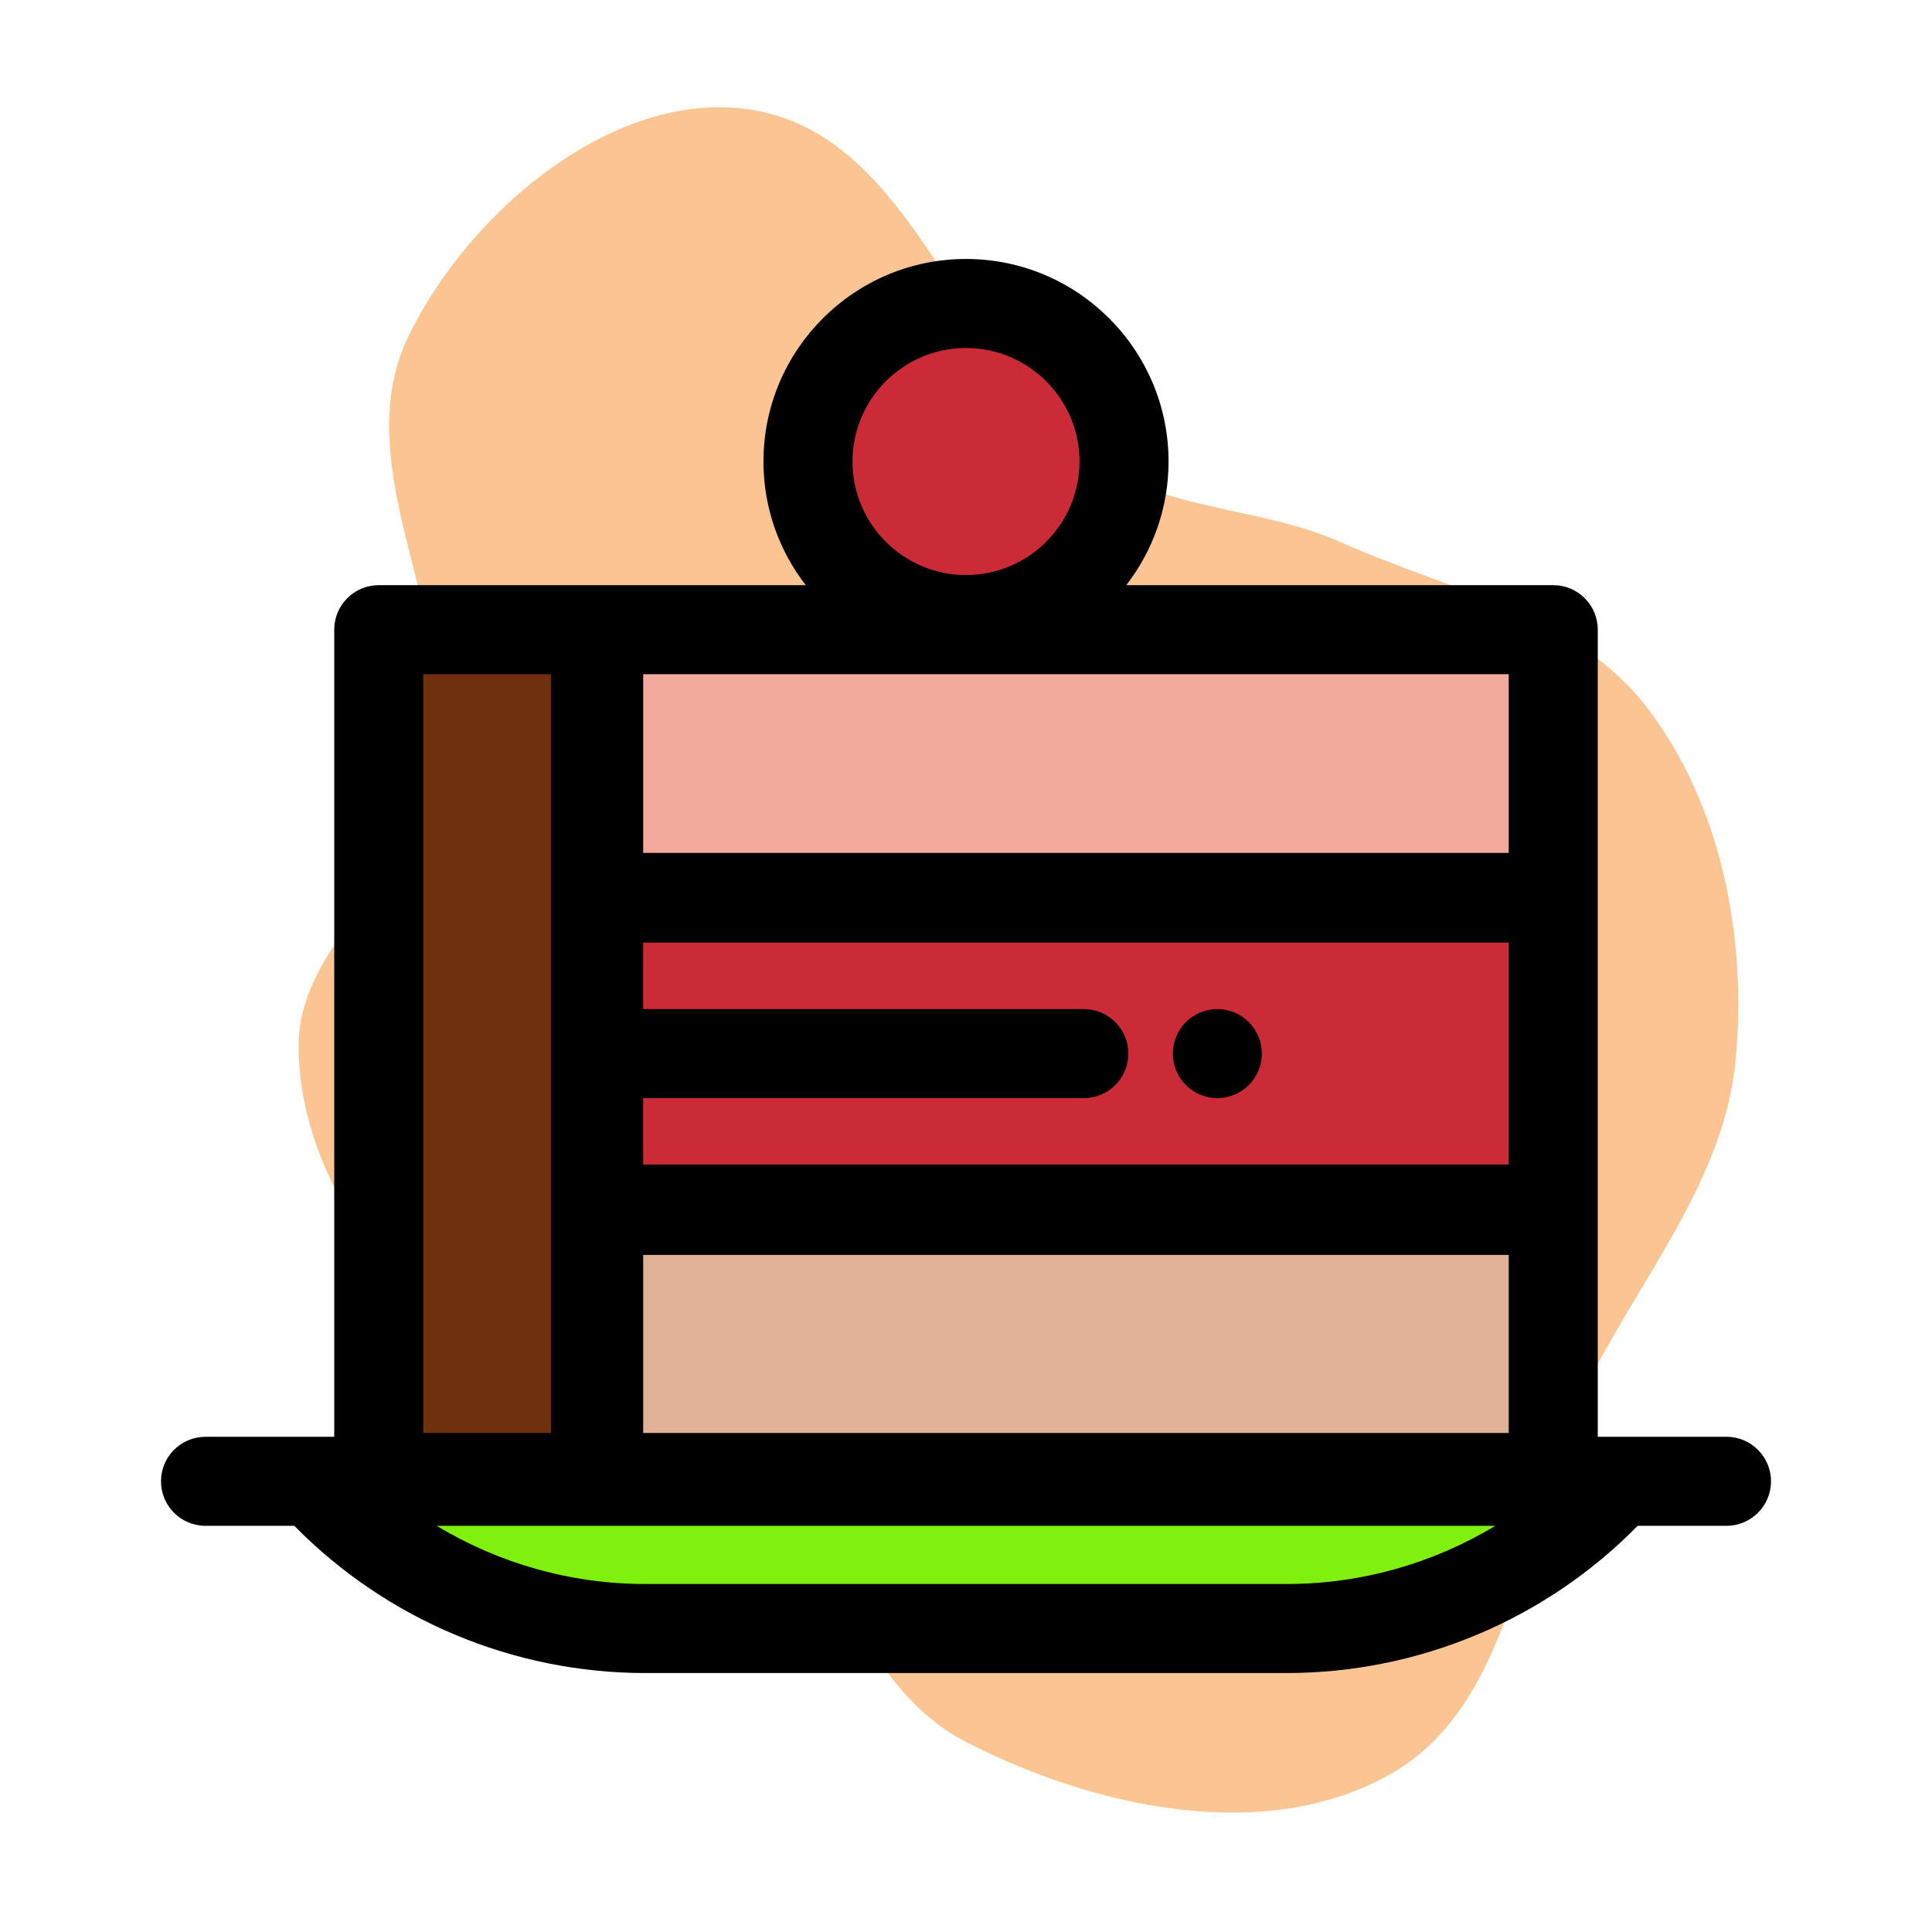
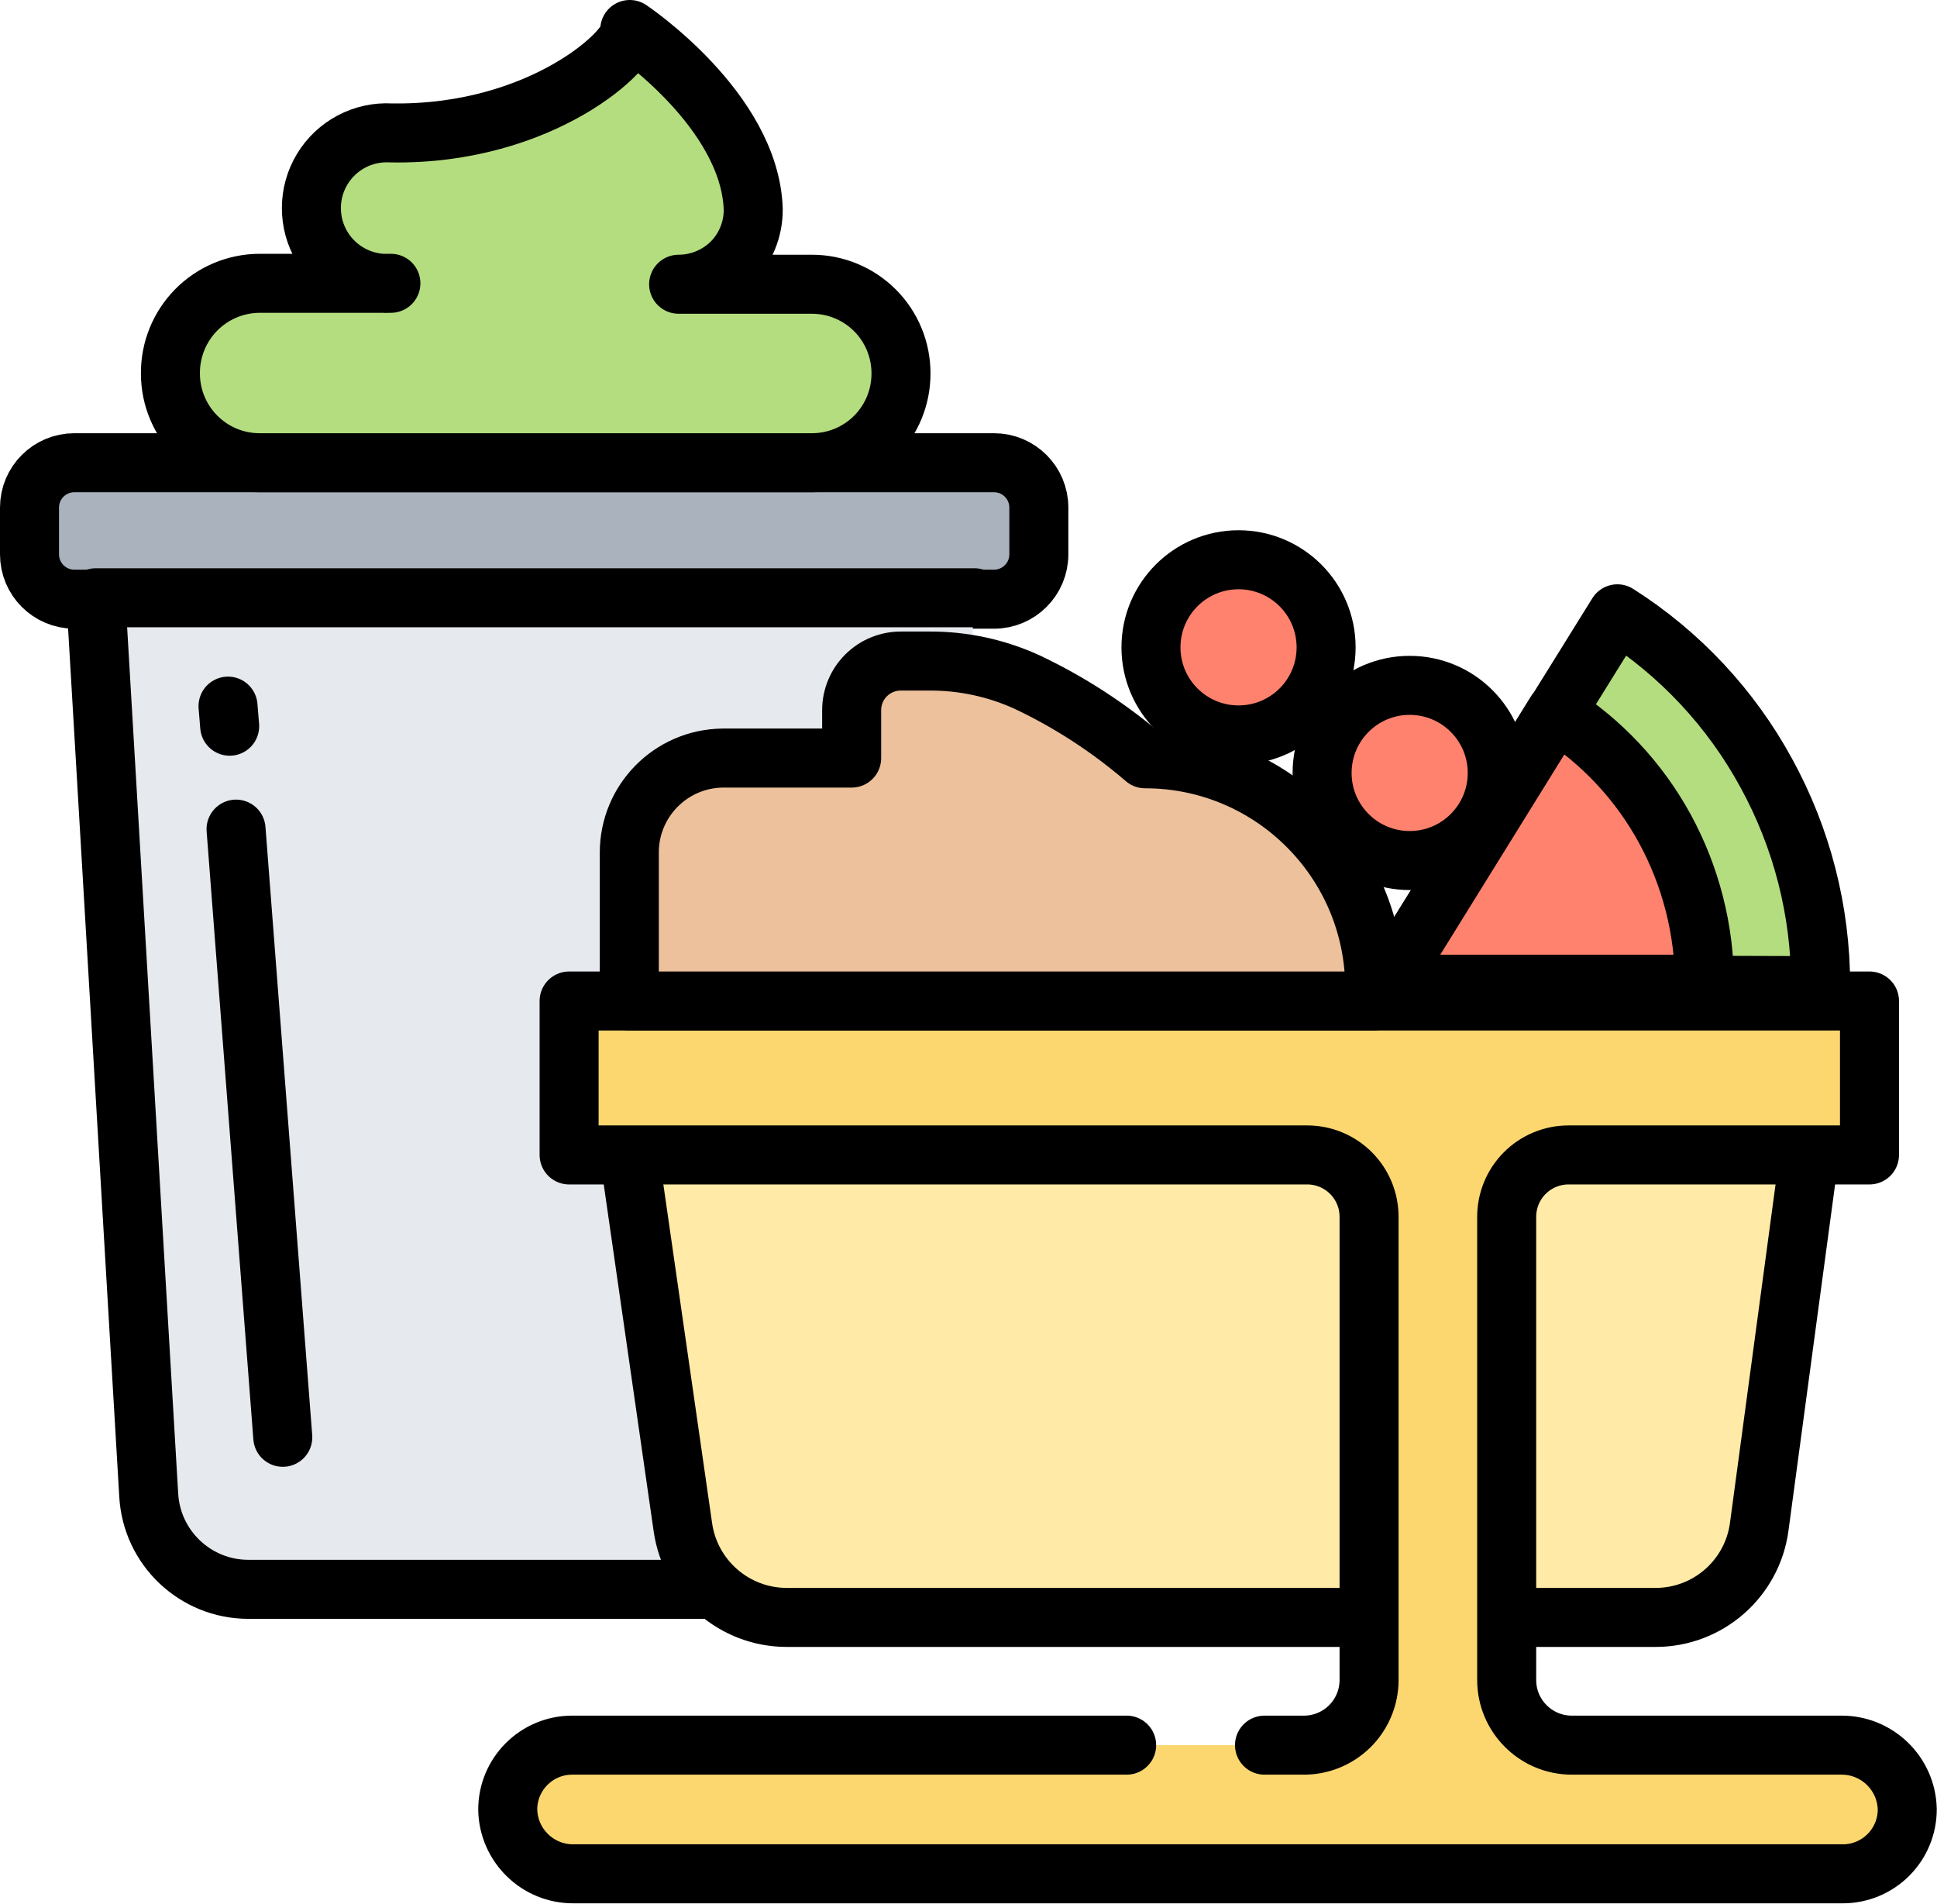
- <svg xmlns="http://www.w3.org/2000/svg" version="1.1" id="Layer_1" viewBox="-51.2 -51.2 614.40 614.40" xml:space="preserve" width="800px" height="800px" fill="#000000">
-   <g id="SVGRepo_bgCarrier" stroke-width="0">
-     <path transform="translate(-51.2, -51.2), scale(19.2)" d="M16,28.852C18.119,29.943,20.952,30.562,23.026,29.388C25.113,28.205,25.182,25.218,26.226,23.058C27.118,21.213,28.559,19.589,28.749,17.548C28.937,15.524,28.515,13.337,27.282,11.721C26.1,10.173,23.993,9.781,22.215,8.984C20.866,8.38,19.262,8.471,18.072,7.594C15.89,5.985,15.175,2.305,12.507,1.828C10.224,1.42,7.772,3.485,6.763,5.574C5.714,7.745,7.63,10.303,7.262,12.686C6.993,14.424,4.933,15.583,4.945,17.342C4.958,19.108,6.016,20.803,7.326,21.988C8.565,23.109,10.653,22.653,11.964,23.69C13.702,25.065,14.03,27.837,16,28.852" fill="#fbc593" strokewidth="0" />
-   </g>
-   <g id="SVGRepo_tracerCarrier" stroke-linecap="round" stroke-linejoin="round" />
-   <g id="SVGRepo_iconCarrier">
-     <path style="fill:#80f00f;" d="M358.069,466.686H153.931c-40.184,0-78.489-17.008-105.441-46.814l0,0h415.019l0,0 C436.56,449.678,398.253,466.686,358.069,466.686z" />
-     <rect x="139.19" y="149.042" style="fill:#f2aa9c;" width="303.564" height="85.365" />
-     <rect x="139.19" y="333.292" style="fill:#e2b298;" width="303.564" height="85.365" />
-     <rect x="139.19" y="234.195" style="fill:#cb2a37;" width="303.564" height="99.522" />
-     <polygon style="fill:#6e300d;" points="69.247,149.043 69.247,234.199 69.247,234.413 69.247,333.297 69.247,333.724 69.247,418.665 138.174,418.665 138.174,333.724 138.174,333.297 138.174,234.413 138.174,234.199 138.174,149.043 " />
-     <path d="M335.929,298.017c-0.92,0-1.856-0.099-2.761-0.283c-0.905-0.184-1.798-0.453-2.647-0.807 c-0.862-0.354-1.683-0.793-2.448-1.302c-0.78-0.51-1.502-1.104-2.153-1.755c-0.651-0.651-1.246-1.373-1.77-2.152 c-0.508-0.764-0.934-1.6-1.288-2.449s-0.636-1.741-0.806-2.647c-0.184-0.92-0.283-1.84-0.283-2.761c0-0.934,0.099-1.855,0.283-2.775 c0.17-0.906,0.452-1.784,0.806-2.647c0.354-0.849,0.78-1.671,1.288-2.435c0.524-0.779,1.118-1.501,1.77-2.166 c0.651-0.651,1.373-1.232,2.153-1.755c0.764-0.51,1.586-0.949,2.448-1.302c0.851-0.354,1.741-0.623,2.647-0.807 c1.826-0.368,3.695-0.368,5.521,0c0.906,0.184,1.798,0.453,2.647,0.807c0.862,0.354,1.683,0.793,2.448,1.302 c0.779,0.524,1.501,1.104,2.153,1.755c0.651,0.665,1.246,1.387,1.754,2.166c0.51,0.764,0.949,1.586,1.302,2.435 c0.354,0.864,0.637,1.741,0.807,2.647c0.184,0.92,0.283,1.84,0.283,2.775c0,3.723-1.515,7.376-4.148,10.009 C343.305,296.502,339.652,298.017,335.929,298.017z" />
-     <circle style="fill:#cb2a37;" cx="255.997" cy="95.572" r="50.257" />
-     <path d="M497.843,405.716H456.91v-71.991v-0.429v-98.884v-0.214v-85.154c0-7.819-6.339-14.157-14.157-14.157H306.969 c8.418-10.887,13.445-24.522,13.445-39.318c0-35.518-28.895-64.413-64.413-64.413s-64.413,28.895-64.413,64.413 c0,14.795,5.027,28.431,13.445,39.318H69.247c-7.817,0-14.157,6.338-14.157,14.157v256.672H14.157 C6.339,405.716,0,412.054,0,419.873c0,7.819,6.339,14.157,14.157,14.157h28.244c29.289,29.821,69.569,46.814,111.529,46.814h204.139 c41.959,0,82.24-16.992,111.529-46.814h28.244c7.817,0,14.157-6.338,14.157-14.157C511.999,412.054,505.662,405.716,497.843,405.716 z M256,59.469c19.906,0,36.1,16.194,36.1,36.1s-16.194,36.1-36.1,36.1s-36.1-16.194-36.1-36.1S236.094,59.469,256,59.469z M153.341,347.881h275.256v56.627H153.341V347.881z M428.597,319.14H153.341v-21.128h140.118c7.817,0,14.157-6.338,14.157-14.157 s-6.339-14.157-14.157-14.157H153.341v-21.128h275.256V319.14z M428.597,163.2v56.841H153.341V163.2H428.597L428.597,163.2z M83.403,163.2h40.614v241.308H83.403V163.2z M358.07,452.529H153.93c-23.546,0-46.45-6.531-66.252-18.5h336.644 C404.519,445.999,381.615,452.529,358.07,452.529z" />
+ <svg xmlns="http://www.w3.org/2000/svg" viewBox="0 0 82.06 80.62">
+   <defs>
+     <style>.cls-1{fill:#aab2bd;}.cls-1,.cls-10,.cls-11,.cls-3,.cls-4,.cls-6,.cls-7,.cls-8,.cls-9{stroke:#000;stroke-width:2.5px;}.cls-1,.cls-11,.cls-3,.cls-4,.cls-6,.cls-7,.cls-8{stroke-linecap:round;}.cls-1,.cls-11,.cls-3,.cls-6,.cls-7,.cls-8,.cls-9{stroke-linejoin:round;}.cls-2{fill:#e6e9ed;}.cls-3,.cls-4{fill:none;}.cls-10,.cls-4{stroke-miterlimit:10;}.cls-5,.cls-6{fill:#ffeaa7;}.cls-7{fill:#fcd770;}.cls-8{fill:#b4dd7f;}.cls-9{fill:#ecc19c;}.cls-10,.cls-11{fill:#ff826e;}</style>
+   </defs>
+   <g id="Layer_2" data-name="Layer 2">
+     <g id="Layer_1-2" data-name="Layer 1">
+       <rect class="cls-1" x="1.25" y="19.6" width="42.76" height="5.78" rx="1.9" />
+       <path class="cls-2" d="M35.05,67.32H10.52a4.23,4.23,0,0,1-4.22-4l-2.24-38H41.28l-2,37.93A4.23,4.23,0,0,1,35.05,67.32Z" />
+       <path class="cls-3" d="M30,67.32H10.52a4.23,4.23,0,0,1-4.22-4l-2.24-38H41.28" />
+       <line class="cls-4" x1="10" y1="35.12" x2="11.98" y2="60.88" />
+       <line class="cls-4" x1="9.66" y1="29.91" x2="9.73" y2="30.76" />
+       <path class="cls-5" d="M65.49,48.92H76.65L74.53,64.66a4.43,4.43,0,0,1-4.4,3.85H33.29a4.45,4.45,0,0,1-4.4-3.82L26.66,48.92H56.4" />
+       <path class="cls-6" d="M57.33,68.51h-24a4.45,4.45,0,0,1-4.4-3.82L26.66,48.92" />
+       <line class="cls-6" x1="63.98" y1="68.51" x2="57.33" y2="68.51" />
+       <path class="cls-6" d="M76.65,48.92,74.53,64.66a4.43,4.43,0,0,1-4.4,3.85H64" />
+       <path class="cls-7" d="M53.57,73.92h1.62A2.76,2.76,0,0,0,58,71.16V51.55a2.62,2.62,0,0,0-2.62-2.63H24.11V42.4H79.2v6.52H66.45a2.62,2.62,0,0,0-2.62,2.63V71.16a2.76,2.76,0,0,0,2.76,2.76H78a2.78,2.78,0,0,1,2.8,2.71,2.73,2.73,0,0,1-2.73,2.74H24.3a2.77,2.77,0,0,1-2.79-2.71,2.73,2.73,0,0,1,2.72-2.74h23.5" />
+       <path class="cls-8" d="M38.17,15.82A3.77,3.77,0,0,1,34.4,19.6H11a3.78,3.78,0,0,1-3.78-3.78A3.79,3.79,0,0,1,11,12h5.56a3.19,3.19,0,1,1,0-6.37C23,5.74,26.91,2,26.68,1.25c0,0,5.09,3.4,5.23,7.61A3.16,3.16,0,0,1,31,11.11a3.2,3.2,0,0,1-2.25.93H34.4A3.77,3.77,0,0,1,38.17,15.82Z" />
+       <path class="cls-9" d="M58.2,42.4H26.66V36.11a4,4,0,0,1,3.95-4h5.47V30.08A2.08,2.08,0,0,1,38.17,28h1.2a9.85,9.85,0,0,1,4.14.89,22.24,22.24,0,0,1,5,3.25,9.73,9.73,0,0,1,9.73,9.73Z" />
+       <circle class="cls-10" cx="52.47" cy="27.42" r="3.71" />
+       <circle class="cls-10" cx="59.72" cy="32.74" r="3.71" />
+       <path class="cls-8" d="M58.77,41.69,68.52,26a18.42,18.42,0,0,1,6.31,6.75,18.67,18.67,0,0,1,2.3,9Z" />
+       <path class="cls-11" d="M58.77,41.69l7.14-11.52a13.49,13.49,0,0,1,4.62,4.93,13.8,13.8,0,0,1,1.68,6.59Z" />
+     </g>
  </g>
</svg>
